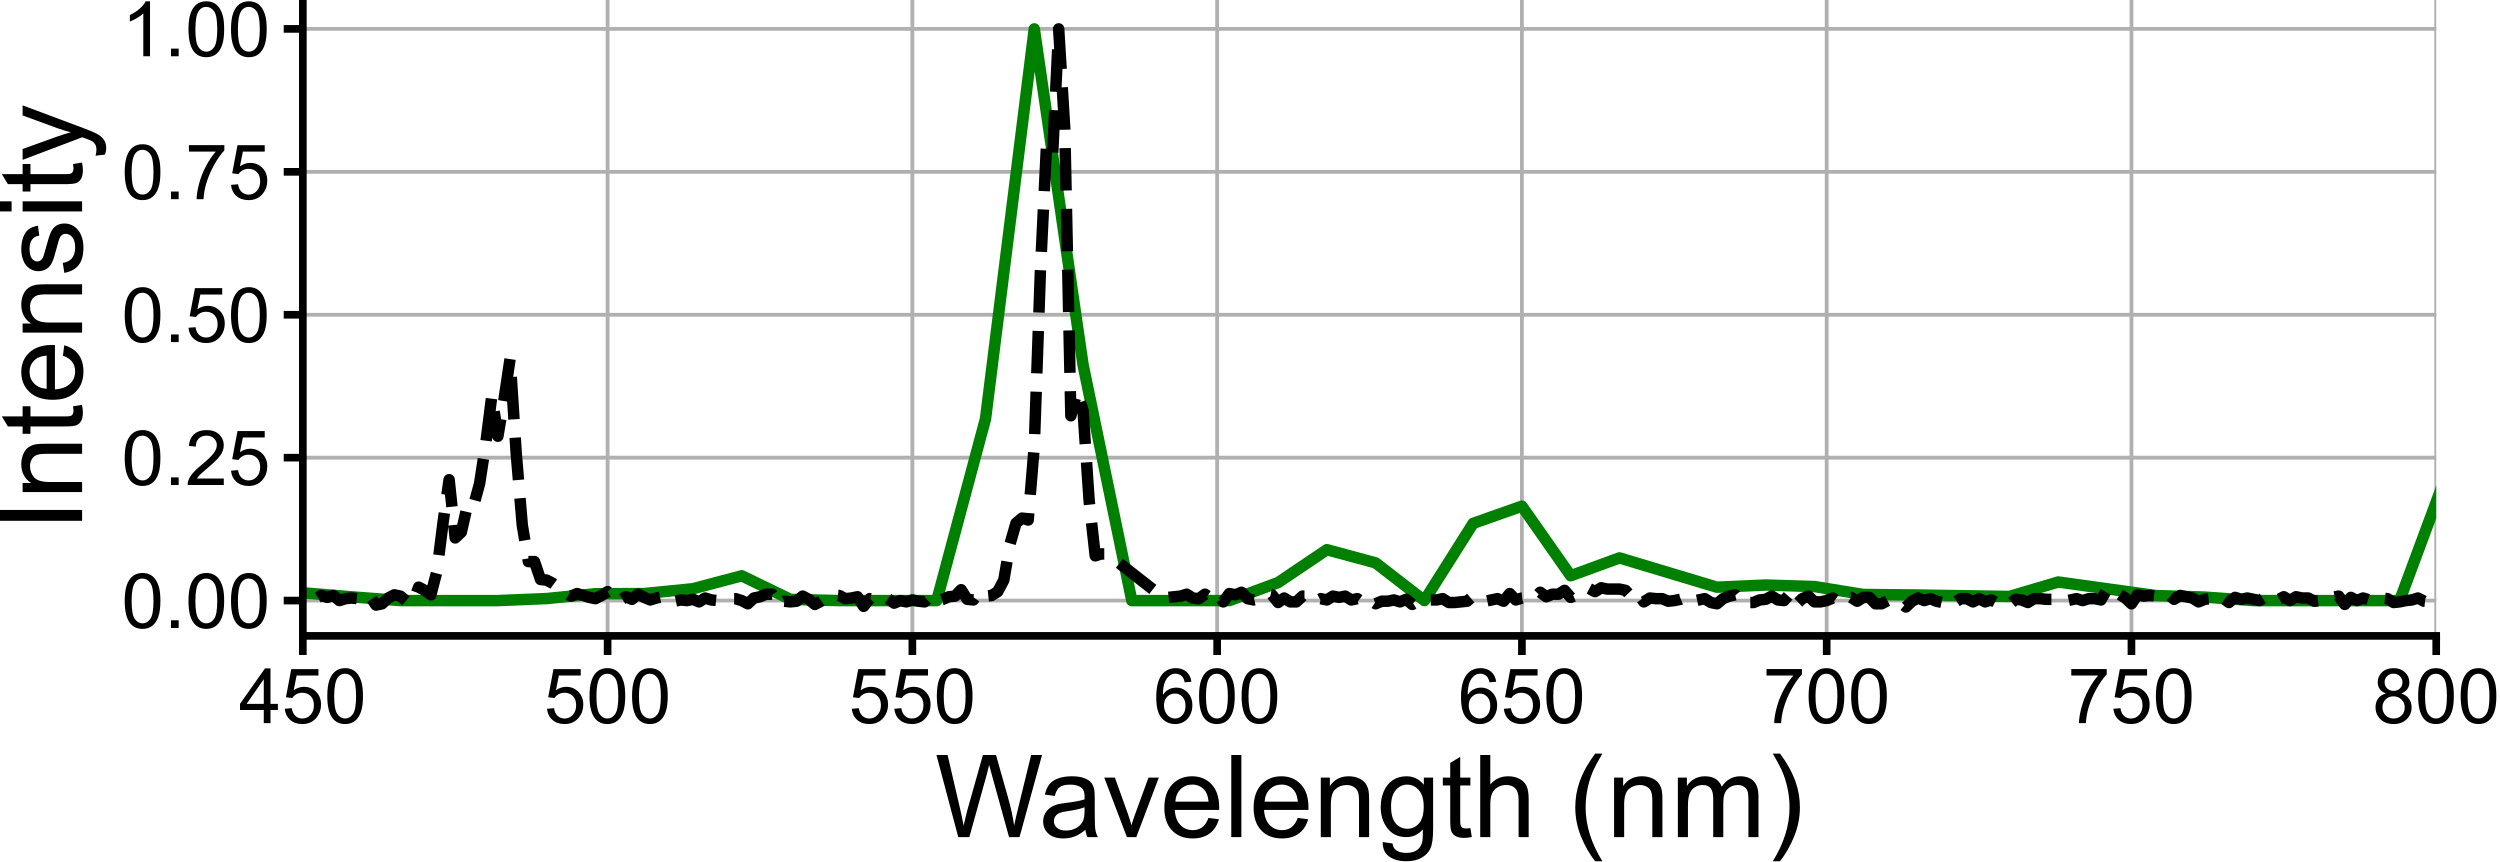
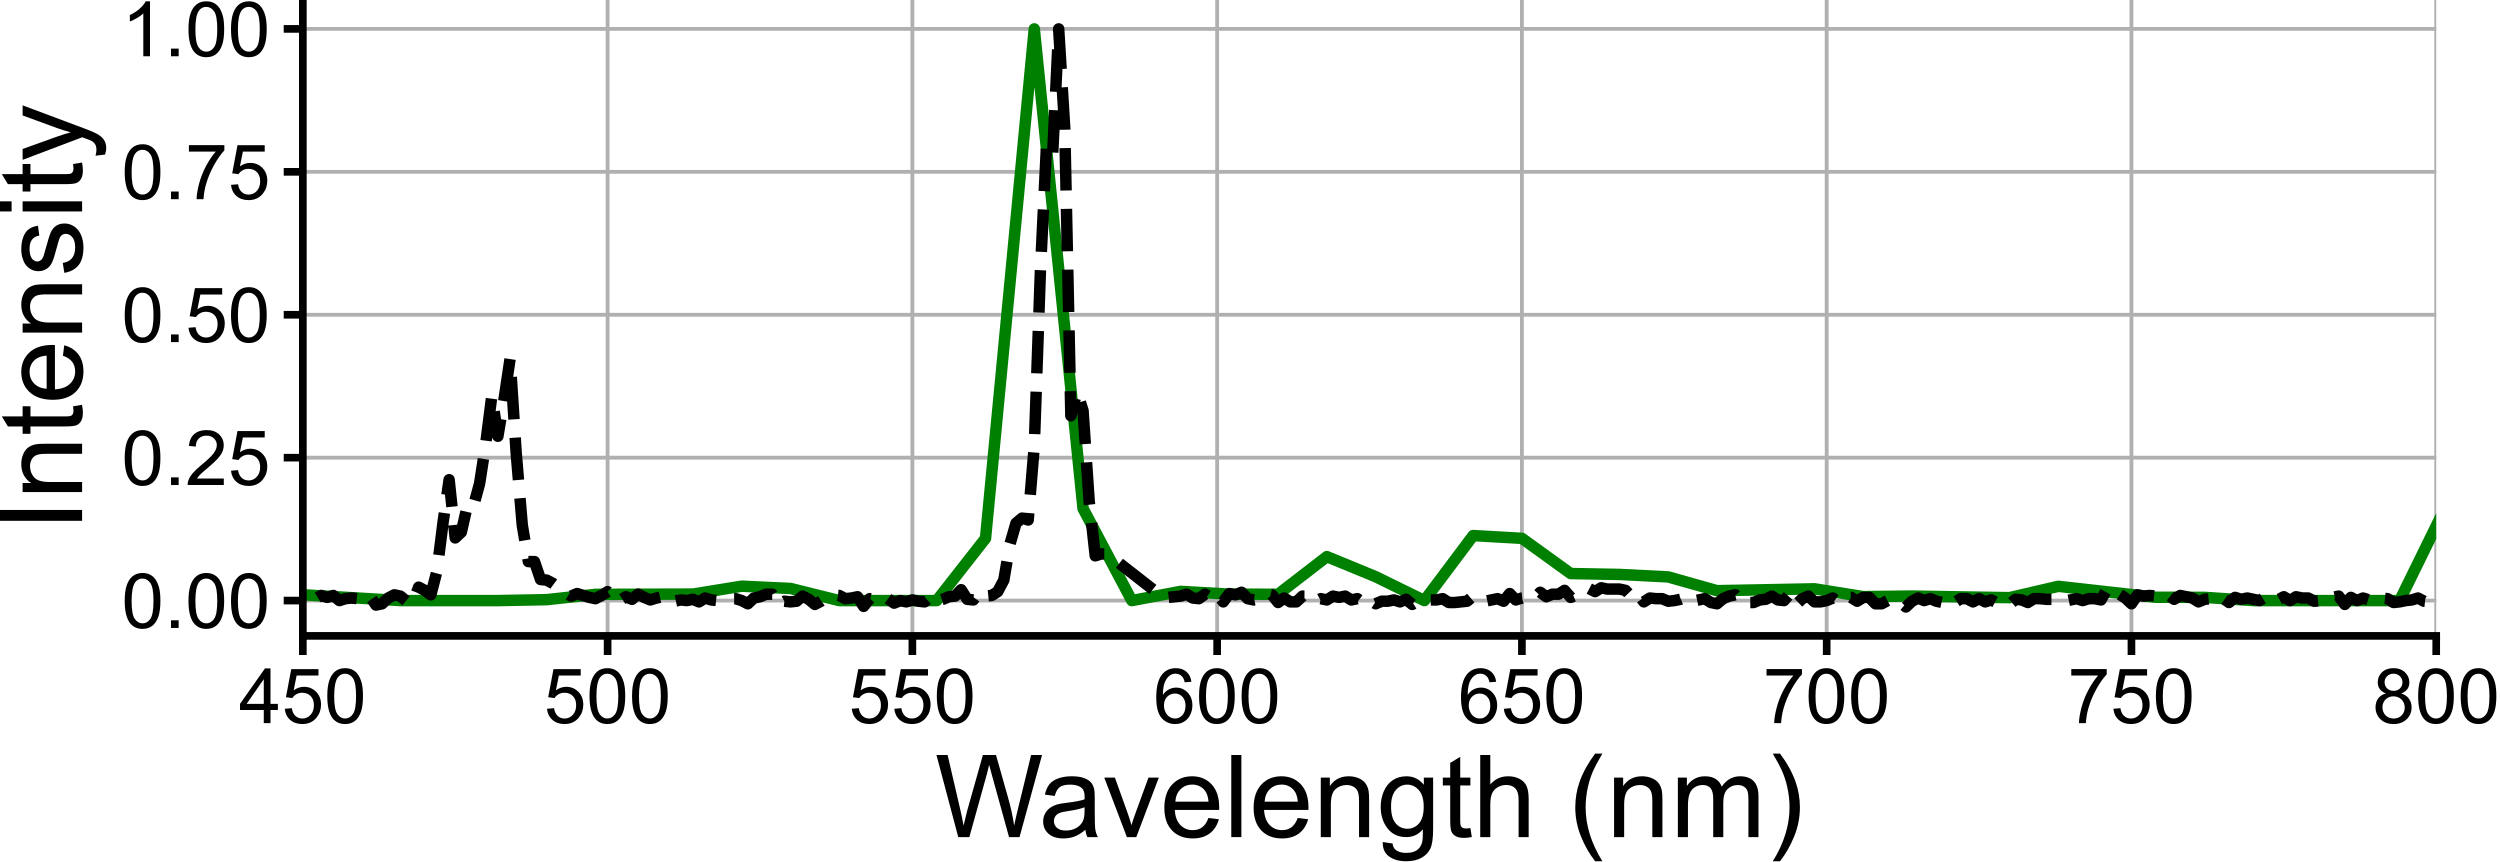
<svg xmlns="http://www.w3.org/2000/svg" xmlns:xlink="http://www.w3.org/1999/xlink" width="653.892pt" height="225.264pt" viewBox="0 0 653.892 225.264" version="1.1">
  <defs>
    <style type="text/css">*{stroke-linejoin: round; stroke-linecap: butt}</style>
  </defs>
  <g id="figure_1">
    <g id="patch_1">
      <path d="M 0 225.264  L 653.892 225.264  L 653.892 0  L 0 0  L 0 225.264  z " style="fill: none" />
    </g>
    <g id="axes_1">
      <g id="patch_2">
        <path d="M 79.209 166.32  L 637.209 166.32  L 637.209 0  L 79.209 0  L 79.209 166.32  z " style="fill: none" />
      </g>
      <g id="matplotlib.axis_1">
        <g id="xtick_1">
          <g id="line2d_1">
-             <path d="M 79.209 166.32  L 79.209 0  " clip-path="url(#p8b89461efc)" style="fill: none; stroke: #b0b0b0; stroke-linecap: square" />
+             <path d="M 79.209 166.32  L 79.209 0  " clip-path="url(#pfbcab43ada)" style="fill: none; stroke: #b0b0b0; stroke-linecap: square" />
          </g>
          <g id="line2d_2">
            <defs>
-               <path id="m5533d60e80" d="M 0 0  L 0 5  " style="stroke: #000000; stroke-width: 2" />
+               <path id="m1e049ac3b1" d="M 0 0  L 0 5  " style="stroke: #000000; stroke-width: 2" />
            </defs>
            <g>
-               <use xlink:href="#m5533d60e80" x="79.209" y="166.32" style="stroke: #000000; stroke-width: 2" />
+               <use xlink:href="#m1e049ac3b1" x="79.209" y="166.32" style="stroke: #000000; stroke-width: 2" />
            </g>
          </g>
          <g id="text_1">
            <g transform="translate(62.52656 189.1356) scale(0.2 -0.2)">
              <defs>
                <path id="ArialMT-34" d="M 2069 0  L 2069 1097  L 81 1097  L 81 1613  L 2172 4581  L 2631 4581  L 2631 1613  L 3250 1613  L 3250 1097  L 2631 1097  L 2631 0  L 2069 0  z M 2069 1613  L 2069 3678  L 634 1613  L 2069 1613  z " transform="scale(0.015625)" />
                <path id="ArialMT-35" d="M 266 1200  L 856 1250  Q 922 819 1161 601  Q 1400 384 1738 384  Q 2144 384 2425 690  Q 2706 997 2706 1503  Q 2706 1984 2436 2262  Q 2166 2541 1728 2541  Q 1456 2541 1237 2417  Q 1019 2294 894 2097  L 366 2166  L 809 4519  L 3088 4519  L 3088 3981  L 1259 3981  L 1013 2750  Q 1425 3038 1878 3038  Q 2478 3038 2890 2622  Q 3303 2206 3303 1553  Q 3303 931 2941 478  Q 2500 -78 1738 -78  Q 1113 -78 717 272  Q 322 622 266 1200  z " transform="scale(0.015625)" />
                <path id="ArialMT-30" d="M 266 2259  Q 266 3072 433 3567  Q 600 4063 929 4331  Q 1259 4600 1759 4600  Q 2128 4600 2406 4451  Q 2684 4303 2865 4023  Q 3047 3744 3150 3342  Q 3253 2941 3253 2259  Q 3253 1453 3087 958  Q 2922 463 2592 192  Q 2263 -78 1759 -78  Q 1097 -78 719 397  Q 266 969 266 2259  z M 844 2259  Q 844 1131 1108 757  Q 1372 384 1759 384  Q 2147 384 2411 759  Q 2675 1134 2675 2259  Q 2675 3391 2411 3762  Q 2147 4134 1753 4134  Q 1366 4134 1134 3806  Q 844 3388 844 2259  z " transform="scale(0.015625)" />
              </defs>
              <use xlink:href="#ArialMT-34" />
              <use xlink:href="#ArialMT-35" x="55.615" />
              <use xlink:href="#ArialMT-30" x="111.23" />
            </g>
          </g>
        </g>
        <g id="xtick_2">
          <g id="line2d_3">
-             <path d="M 158.924 166.32  L 158.924 0  " clip-path="url(#p8b89461efc)" style="fill: none; stroke: #b0b0b0; stroke-linecap: square" />
+             <path d="M 158.924 166.32  L 158.924 0  " clip-path="url(#pfbcab43ada)" style="fill: none; stroke: #b0b0b0; stroke-linecap: square" />
          </g>
          <g id="line2d_4">
            <g>
-               <use xlink:href="#m5533d60e80" x="158.924" y="166.32" style="stroke: #000000; stroke-width: 2" />
+               <use xlink:href="#m1e049ac3b1" x="158.924" y="166.32" style="stroke: #000000; stroke-width: 2" />
            </g>
          </g>
          <g id="text_2">
            <g transform="translate(142.2408 189.1356) scale(0.2 -0.2)">
              <use xlink:href="#ArialMT-35" />
              <use xlink:href="#ArialMT-30" x="55.615" />
              <use xlink:href="#ArialMT-30" x="111.23" />
            </g>
          </g>
        </g>
        <g id="xtick_3">
          <g id="line2d_5">
-             <path d="M 238.638 166.32  L 238.638 0  " clip-path="url(#p8b89461efc)" style="fill: none; stroke: #b0b0b0; stroke-linecap: square" />
+             <path d="M 238.638 166.32  L 238.638 0  " clip-path="url(#pfbcab43ada)" style="fill: none; stroke: #b0b0b0; stroke-linecap: square" />
          </g>
          <g id="line2d_6">
            <g>
-               <use xlink:href="#m5533d60e80" x="238.638" y="166.32" style="stroke: #000000; stroke-width: 2" />
+               <use xlink:href="#m1e049ac3b1" x="238.638" y="166.32" style="stroke: #000000; stroke-width: 2" />
            </g>
          </g>
          <g id="text_3">
            <g transform="translate(221.9551 189.1356) scale(0.2 -0.2)">
              <use xlink:href="#ArialMT-35" />
              <use xlink:href="#ArialMT-35" x="55.615" />
              <use xlink:href="#ArialMT-30" x="111.23" />
            </g>
          </g>
        </g>
        <g id="xtick_4">
          <g id="line2d_7">
-             <path d="M 318.352 166.32  L 318.352 0  " clip-path="url(#p8b89461efc)" style="fill: none; stroke: #b0b0b0; stroke-linecap: square" />
+             <path d="M 318.352 166.32  L 318.352 0  " clip-path="url(#pfbcab43ada)" style="fill: none; stroke: #b0b0b0; stroke-linecap: square" />
          </g>
          <g id="line2d_8">
            <g>
-               <use xlink:href="#m5533d60e80" x="318.352" y="166.32" style="stroke: #000000; stroke-width: 2" />
+               <use xlink:href="#m1e049ac3b1" x="318.352" y="166.32" style="stroke: #000000; stroke-width: 2" />
            </g>
          </g>
          <g id="text_4">
            <g transform="translate(301.6694 189.1356) scale(0.2 -0.2)">
              <defs>
                <path id="ArialMT-36" d="M 3184 3459  L 2625 3416  Q 2550 3747 2413 3897  Q 2184 4138 1850 4138  Q 1581 4138 1378 3988  Q 1113 3794 959 3422  Q 806 3050 800 2363  Q 1003 2672 1297 2822  Q 1591 2972 1913 2972  Q 2475 2972 2870 2558  Q 3266 2144 3266 1488  Q 3266 1056 3080 686  Q 2894 316 2569 119  Q 2244 -78 1831 -78  Q 1128 -78 684 439  Q 241 956 241 2144  Q 241 3472 731 4075  Q 1159 4600 1884 4600  Q 2425 4600 2770 4297  Q 3116 3994 3184 3459  z M 888 1484  Q 888 1194 1011 928  Q 1134 663 1356 523  Q 1578 384 1822 384  Q 2178 384 2434 671  Q 2691 959 2691 1453  Q 2691 1928 2437 2201  Q 2184 2475 1800 2475  Q 1419 2475 1153 2201  Q 888 1928 888 1484  z " transform="scale(0.015625)" />
              </defs>
              <use xlink:href="#ArialMT-36" />
              <use xlink:href="#ArialMT-30" x="55.615" />
              <use xlink:href="#ArialMT-30" x="111.23" />
            </g>
          </g>
        </g>
        <g id="xtick_5">
          <g id="line2d_9">
-             <path d="M 398.067 166.32  L 398.067 0  " clip-path="url(#p8b89461efc)" style="fill: none; stroke: #b0b0b0; stroke-linecap: square" />
+             <path d="M 398.067 166.32  L 398.067 0  " clip-path="url(#pfbcab43ada)" style="fill: none; stroke: #b0b0b0; stroke-linecap: square" />
          </g>
          <g id="line2d_10">
            <g>
-               <use xlink:href="#m5533d60e80" x="398.067" y="166.32" style="stroke: #000000; stroke-width: 2" />
+               <use xlink:href="#m1e049ac3b1" x="398.067" y="166.32" style="stroke: #000000; stroke-width: 2" />
            </g>
          </g>
          <g id="text_5">
            <g transform="translate(381.3837 189.1356) scale(0.2 -0.2)">
              <use xlink:href="#ArialMT-36" />
              <use xlink:href="#ArialMT-35" x="55.615" />
              <use xlink:href="#ArialMT-30" x="111.23" />
            </g>
          </g>
        </g>
        <g id="xtick_6">
          <g id="line2d_11">
-             <path d="M 477.781 166.32  L 477.781 0  " clip-path="url(#p8b89461efc)" style="fill: none; stroke: #b0b0b0; stroke-linecap: square" />
+             <path d="M 477.781 166.32  L 477.781 0  " clip-path="url(#pfbcab43ada)" style="fill: none; stroke: #b0b0b0; stroke-linecap: square" />
          </g>
          <g id="line2d_12">
            <g>
-               <use xlink:href="#m5533d60e80" x="477.781" y="166.32" style="stroke: #000000; stroke-width: 2" />
+               <use xlink:href="#m1e049ac3b1" x="477.781" y="166.32" style="stroke: #000000; stroke-width: 2" />
            </g>
          </g>
          <g id="text_6">
            <g transform="translate(461.098 189.1356) scale(0.2 -0.2)">
              <defs>
                <path id="ArialMT-37" d="M 303 3981  L 303 4522  L 3269 4522  L 3269 4084  Q 2831 3619 2401 2847  Q 1972 2075 1738 1259  Q 1569 684 1522 0  L 944 0  Q 953 541 1156 1306  Q 1359 2072 1739 2783  Q 2119 3494 2547 3981  L 303 3981  z " transform="scale(0.015625)" />
              </defs>
              <use xlink:href="#ArialMT-37" />
              <use xlink:href="#ArialMT-30" x="55.615" />
              <use xlink:href="#ArialMT-30" x="111.23" />
            </g>
          </g>
        </g>
        <g id="xtick_7">
          <g id="line2d_13">
-             <path d="M 557.495 166.32  L 557.495 0  " clip-path="url(#p8b89461efc)" style="fill: none; stroke: #b0b0b0; stroke-linecap: square" />
+             <path d="M 557.495 166.32  L 557.495 0  " clip-path="url(#pfbcab43ada)" style="fill: none; stroke: #b0b0b0; stroke-linecap: square" />
          </g>
          <g id="line2d_14">
            <g>
-               <use xlink:href="#m5533d60e80" x="557.495" y="166.32" style="stroke: #000000; stroke-width: 2" />
+               <use xlink:href="#m1e049ac3b1" x="557.495" y="166.32" style="stroke: #000000; stroke-width: 2" />
            </g>
          </g>
          <g id="text_7">
            <g transform="translate(540.8123 189.1356) scale(0.2 -0.2)">
              <use xlink:href="#ArialMT-37" />
              <use xlink:href="#ArialMT-35" x="55.615" />
              <use xlink:href="#ArialMT-30" x="111.23" />
            </g>
          </g>
        </g>
        <g id="xtick_8">
          <g id="line2d_15">
-             <path d="M 637.209 166.32  L 637.209 0  " clip-path="url(#p8b89461efc)" style="fill: none; stroke: #b0b0b0; stroke-linecap: square" />
+             <path d="M 637.209 166.32  L 637.209 0  " clip-path="url(#pfbcab43ada)" style="fill: none; stroke: #b0b0b0; stroke-linecap: square" />
          </g>
          <g id="line2d_16">
            <g>
-               <use xlink:href="#m5533d60e80" x="637.209" y="166.32" style="stroke: #000000; stroke-width: 2" />
+               <use xlink:href="#m1e049ac3b1" x="637.209" y="166.32" style="stroke: #000000; stroke-width: 2" />
            </g>
          </g>
          <g id="text_8">
            <g transform="translate(620.5266 189.1356) scale(0.2 -0.2)">
              <defs>
                <path id="ArialMT-38" d="M 1131 2484  Q 781 2613 612 2850  Q 444 3088 444 3419  Q 444 3919 803 4259  Q 1163 4600 1759 4600  Q 2359 4600 2725 4251  Q 3091 3903 3091 3403  Q 3091 3084 2923 2848  Q 2756 2613 2416 2484  Q 2838 2347 3058 2040  Q 3278 1734 3278 1309  Q 3278 722 2862 322  Q 2447 -78 1769 -78  Q 1091 -78 675 323  Q 259 725 259 1325  Q 259 1772 486 2073  Q 713 2375 1131 2484  z M 1019 3438  Q 1019 3113 1228 2906  Q 1438 2700 1772 2700  Q 2097 2700 2305 2904  Q 2513 3109 2513 3406  Q 2513 3716 2298 3927  Q 2084 4138 1766 4138  Q 1444 4138 1231 3931  Q 1019 3725 1019 3438  z M 838 1322  Q 838 1081 952 856  Q 1066 631 1291 507  Q 1516 384 1775 384  Q 2178 384 2440 643  Q 2703 903 2703 1303  Q 2703 1709 2433 1975  Q 2163 2241 1756 2241  Q 1359 2241 1098 1978  Q 838 1716 838 1322  z " transform="scale(0.015625)" />
              </defs>
              <use xlink:href="#ArialMT-38" />
              <use xlink:href="#ArialMT-30" x="55.615" />
              <use xlink:href="#ArialMT-30" x="111.23" />
            </g>
          </g>
        </g>
        <g id="text_9">
          <g transform="translate(244.5727 218.9497) scale(0.3 -0.3)">
            <defs>
              <path id="ArialMT-57" d="M 1294 0  L 78 4581  L 700 4581  L 1397 1578  Q 1509 1106 1591 641  Q 1766 1375 1797 1488  L 2669 4581  L 3400 4581  L 4056 2263  Q 4303 1400 4413 641  Q 4500 1075 4641 1638  L 5359 4581  L 5969 4581  L 4713 0  L 4128 0  L 3163 3491  Q 3041 3928 3019 4028  Q 2947 3713 2884 3491  L 1913 0  L 1294 0  z " transform="scale(0.015625)" />
              <path id="ArialMT-61" d="M 2588 409  Q 2275 144 1986 34  Q 1697 -75 1366 -75  Q 819 -75 525 192  Q 231 459 231 875  Q 231 1119 342 1320  Q 453 1522 633 1644  Q 813 1766 1038 1828  Q 1203 1872 1538 1913  Q 2219 1994 2541 2106  Q 2544 2222 2544 2253  Q 2544 2597 2384 2738  Q 2169 2928 1744 2928  Q 1347 2928 1158 2789  Q 969 2650 878 2297  L 328 2372  Q 403 2725 575 2942  Q 747 3159 1072 3276  Q 1397 3394 1825 3394  Q 2250 3394 2515 3294  Q 2781 3194 2906 3042  Q 3031 2891 3081 2659  Q 3109 2516 3109 2141  L 3109 1391  Q 3109 606 3145 398  Q 3181 191 3288 0  L 2700 0  Q 2613 175 2588 409  z M 2541 1666  Q 2234 1541 1622 1453  Q 1275 1403 1131 1340  Q 988 1278 909 1158  Q 831 1038 831 891  Q 831 666 1001 516  Q 1172 366 1500 366  Q 1825 366 2078 508  Q 2331 650 2450 897  Q 2541 1088 2541 1459  L 2541 1666  z " transform="scale(0.015625)" />
              <path id="ArialMT-76" d="M 1344 0  L 81 3319  L 675 3319  L 1388 1331  Q 1503 1009 1600 663  Q 1675 925 1809 1294  L 2547 3319  L 3125 3319  L 1869 0  L 1344 0  z " transform="scale(0.015625)" />
              <path id="ArialMT-65" d="M 2694 1069  L 3275 997  Q 3138 488 2766 206  Q 2394 -75 1816 -75  Q 1088 -75 661 373  Q 234 822 234 1631  Q 234 2469 665 2931  Q 1097 3394 1784 3394  Q 2450 3394 2872 2941  Q 3294 2488 3294 1666  Q 3294 1616 3291 1516  L 816 1516  Q 847 969 1125 678  Q 1403 388 1819 388  Q 2128 388 2347 550  Q 2566 713 2694 1069  z M 847 1978  L 2700 1978  Q 2663 2397 2488 2606  Q 2219 2931 1791 2931  Q 1403 2931 1139 2672  Q 875 2413 847 1978  z " transform="scale(0.015625)" />
              <path id="ArialMT-6c" d="M 409 0  L 409 4581  L 972 4581  L 972 0  L 409 0  z " transform="scale(0.015625)" />
              <path id="ArialMT-6e" d="M 422 0  L 422 3319  L 928 3319  L 928 2847  Q 1294 3394 1984 3394  Q 2284 3394 2536 3286  Q 2788 3178 2913 3003  Q 3038 2828 3088 2588  Q 3119 2431 3119 2041  L 3119 0  L 2556 0  L 2556 2019  Q 2556 2363 2490 2533  Q 2425 2703 2258 2804  Q 2091 2906 1866 2906  Q 1506 2906 1245 2678  Q 984 2450 984 1813  L 984 0  L 422 0  z " transform="scale(0.015625)" />
              <path id="ArialMT-67" d="M 319 -275  L 866 -356  Q 900 -609 1056 -725  Q 1266 -881 1628 -881  Q 2019 -881 2231 -725  Q 2444 -569 2519 -288  Q 2563 -116 2559 434  Q 2191 0 1641 0  Q 956 0 581 494  Q 206 988 206 1678  Q 206 2153 378 2554  Q 550 2956 876 3175  Q 1203 3394 1644 3394  Q 2231 3394 2613 2919  L 2613 3319  L 3131 3319  L 3131 450  Q 3131 -325 2973 -648  Q 2816 -972 2473 -1159  Q 2131 -1347 1631 -1347  Q 1038 -1347 672 -1080  Q 306 -813 319 -275  z M 784 1719  Q 784 1066 1043 766  Q 1303 466 1694 466  Q 2081 466 2343 764  Q 2606 1063 2606 1700  Q 2606 2309 2336 2618  Q 2066 2928 1684 2928  Q 1309 2928 1046 2623  Q 784 2319 784 1719  z " transform="scale(0.015625)" />
              <path id="ArialMT-74" d="M 1650 503  L 1731 6  Q 1494 -44 1306 -44  Q 1000 -44 831 53  Q 663 150 594 308  Q 525 466 525 972  L 525 2881  L 113 2881  L 113 3319  L 525 3319  L 525 4141  L 1084 4478  L 1084 3319  L 1650 3319  L 1650 2881  L 1084 2881  L 1084 941  Q 1084 700 1114 631  Q 1144 563 1211 522  Q 1278 481 1403 481  Q 1497 481 1650 503  z " transform="scale(0.015625)" />
              <path id="ArialMT-68" d="M 422 0  L 422 4581  L 984 4581  L 984 2938  Q 1378 3394 1978 3394  Q 2347 3394 2619 3248  Q 2891 3103 3008 2847  Q 3125 2591 3125 2103  L 3125 0  L 2563 0  L 2563 2103  Q 2563 2525 2380 2717  Q 2197 2909 1863 2909  Q 1613 2909 1392 2779  Q 1172 2650 1078 2428  Q 984 2206 984 1816  L 984 0  L 422 0  z " transform="scale(0.015625)" />
              <path id="ArialMT-20" transform="scale(0.015625)" />
              <path id="ArialMT-28" d="M 1497 -1347  Q 1031 -759 709 28  Q 388 816 388 1659  Q 388 2403 628 3084  Q 909 3875 1497 4659  L 1900 4659  Q 1522 4009 1400 3731  Q 1209 3300 1100 2831  Q 966 2247 966 1656  Q 966 153 1900 -1347  L 1497 -1347  z " transform="scale(0.015625)" />
              <path id="ArialMT-6d" d="M 422 0  L 422 3319  L 925 3319  L 925 2853  Q 1081 3097 1340 3245  Q 1600 3394 1931 3394  Q 2300 3394 2536 3241  Q 2772 3088 2869 2813  Q 3263 3394 3894 3394  Q 4388 3394 4653 3120  Q 4919 2847 4919 2278  L 4919 0  L 4359 0  L 4359 2091  Q 4359 2428 4304 2576  Q 4250 2725 4106 2815  Q 3963 2906 3769 2906  Q 3419 2906 3187 2673  Q 2956 2441 2956 1928  L 2956 0  L 2394 0  L 2394 2156  Q 2394 2531 2256 2718  Q 2119 2906 1806 2906  Q 1569 2906 1367 2781  Q 1166 2656 1075 2415  Q 984 2175 984 1722  L 984 0  L 422 0  z " transform="scale(0.015625)" />
              <path id="ArialMT-29" d="M 791 -1347  L 388 -1347  Q 1322 153 1322 1656  Q 1322 2244 1188 2822  Q 1081 3291 891 3722  Q 769 4003 388 4659  L 791 4659  Q 1378 3875 1659 3084  Q 1900 2403 1900 1659  Q 1900 816 1576 28  Q 1253 -759 791 -1347  z " transform="scale(0.015625)" />
            </defs>
            <use xlink:href="#ArialMT-57" />
            <use xlink:href="#ArialMT-61" x="90.635" />
            <use xlink:href="#ArialMT-76" x="146.25" />
            <use xlink:href="#ArialMT-65" x="196.25" />
            <use xlink:href="#ArialMT-6c" x="251.865" />
            <use xlink:href="#ArialMT-65" x="274.082" />
            <use xlink:href="#ArialMT-6e" x="329.697" />
            <use xlink:href="#ArialMT-67" x="385.312" />
            <use xlink:href="#ArialMT-74" x="440.928" />
            <use xlink:href="#ArialMT-68" x="468.711" />
            <use xlink:href="#ArialMT-20" x="524.326" />
            <use xlink:href="#ArialMT-28" x="552.109" />
            <use xlink:href="#ArialMT-6e" x="585.41" />
            <use xlink:href="#ArialMT-6d" x="641.025" />
            <use xlink:href="#ArialMT-29" x="724.326" />
          </g>
        </g>
      </g>
      <g id="matplotlib.axis_2">
        <g id="ytick_1">
          <g id="line2d_17">
-             <path d="M 79.209 157.087  L 637.209 157.087  " clip-path="url(#p8b89461efc)" style="fill: none; stroke: #b0b0b0; stroke-linecap: square" />
+             <path d="M 79.209 157.087  L 637.209 157.087  " clip-path="url(#pfbcab43ada)" style="fill: none; stroke: #b0b0b0; stroke-linecap: square" />
          </g>
          <g id="line2d_18">
            <defs>
-               <path id="me14167a5a3" d="M 0 0  L -5 0  " style="stroke: #000000; stroke-width: 2" />
+               <path id="mc71eabafed" d="M 0 0  L -5 0  " style="stroke: #000000; stroke-width: 2" />
            </defs>
            <g>
-               <use xlink:href="#me14167a5a3" x="79.209" y="157.087" style="stroke: #000000; stroke-width: 2" />
+               <use xlink:href="#mc71eabafed" x="79.209" y="157.087" style="stroke: #000000; stroke-width: 2" />
            </g>
          </g>
          <g id="text_10">
            <g transform="translate(31.7875 164.2452) scale(0.2 -0.2)">
              <defs>
                <path id="ArialMT-2e" d="M 581 0  L 581 641  L 1222 641  L 1222 0  L 581 0  z " transform="scale(0.015625)" />
              </defs>
              <use xlink:href="#ArialMT-30" />
              <use xlink:href="#ArialMT-2e" x="55.615" />
              <use xlink:href="#ArialMT-30" x="83.398" />
              <use xlink:href="#ArialMT-30" x="139.014" />
            </g>
          </g>
        </g>
        <g id="ytick_2">
          <g id="line2d_19">
-             <path d="M 79.209 119.706  L 637.209 119.706  " clip-path="url(#p8b89461efc)" style="fill: none; stroke: #b0b0b0; stroke-linecap: square" />
+             <path d="M 79.209 119.706  L 637.209 119.706  " clip-path="url(#pfbcab43ada)" style="fill: none; stroke: #b0b0b0; stroke-linecap: square" />
          </g>
          <g id="line2d_20">
            <g>
-               <use xlink:href="#me14167a5a3" x="79.209" y="119.706" style="stroke: #000000; stroke-width: 2" />
+               <use xlink:href="#mc71eabafed" x="79.209" y="119.706" style="stroke: #000000; stroke-width: 2" />
            </g>
          </g>
          <g id="text_11">
            <g transform="translate(31.7875 126.8634) scale(0.2 -0.2)">
              <defs>
                <path id="ArialMT-32" d="M 3222 541  L 3222 0  L 194 0  Q 188 203 259 391  Q 375 700 629 1000  Q 884 1300 1366 1694  Q 2113 2306 2375 2664  Q 2638 3022 2638 3341  Q 2638 3675 2398 3904  Q 2159 4134 1775 4134  Q 1369 4134 1125 3890  Q 881 3647 878 3216  L 300 3275  Q 359 3922 746 4261  Q 1134 4600 1788 4600  Q 2447 4600 2831 4234  Q 3216 3869 3216 3328  Q 3216 3053 3103 2787  Q 2991 2522 2730 2228  Q 2469 1934 1863 1422  Q 1356 997 1212 845  Q 1069 694 975 541  L 3222 541  z " transform="scale(0.015625)" />
              </defs>
              <use xlink:href="#ArialMT-30" />
              <use xlink:href="#ArialMT-2e" x="55.615" />
              <use xlink:href="#ArialMT-32" x="83.398" />
              <use xlink:href="#ArialMT-35" x="139.014" />
            </g>
          </g>
        </g>
        <g id="ytick_3">
          <g id="line2d_21">
-             <path d="M 79.209 82.324  L 637.209 82.324  " clip-path="url(#p8b89461efc)" style="fill: none; stroke: #b0b0b0; stroke-linecap: square" />
+             <path d="M 79.209 82.324  L 637.209 82.324  " clip-path="url(#pfbcab43ada)" style="fill: none; stroke: #b0b0b0; stroke-linecap: square" />
          </g>
          <g id="line2d_22">
            <g>
-               <use xlink:href="#me14167a5a3" x="79.209" y="82.324" style="stroke: #000000; stroke-width: 2" />
+               <use xlink:href="#mc71eabafed" x="79.209" y="82.324" style="stroke: #000000; stroke-width: 2" />
            </g>
          </g>
          <g id="text_12">
            <g transform="translate(31.7875 89.48153) scale(0.2 -0.2)">
              <use xlink:href="#ArialMT-30" />
              <use xlink:href="#ArialMT-2e" x="55.615" />
              <use xlink:href="#ArialMT-35" x="83.398" />
              <use xlink:href="#ArialMT-30" x="139.014" />
            </g>
          </g>
        </g>
        <g id="ytick_4">
          <g id="line2d_23">
-             <path d="M 79.209 44.942  L 637.209 44.942  " clip-path="url(#p8b89461efc)" style="fill: none; stroke: #b0b0b0; stroke-linecap: square" />
+             <path d="M 79.209 44.942  L 637.209 44.942  " clip-path="url(#pfbcab43ada)" style="fill: none; stroke: #b0b0b0; stroke-linecap: square" />
          </g>
          <g id="line2d_24">
            <g>
-               <use xlink:href="#me14167a5a3" x="79.209" y="44.942" style="stroke: #000000; stroke-width: 2" />
+               <use xlink:href="#mc71eabafed" x="79.209" y="44.942" style="stroke: #000000; stroke-width: 2" />
            </g>
          </g>
          <g id="text_13">
            <g transform="translate(31.7875 52.09967) scale(0.2 -0.2)">
              <use xlink:href="#ArialMT-30" />
              <use xlink:href="#ArialMT-2e" x="55.615" />
              <use xlink:href="#ArialMT-37" x="83.398" />
              <use xlink:href="#ArialMT-35" x="139.014" />
            </g>
          </g>
        </g>
        <g id="ytick_5">
          <g id="line2d_25">
-             <path d="M 79.209 7.56  L 637.209 7.56  " clip-path="url(#p8b89461efc)" style="fill: none; stroke: #b0b0b0; stroke-linecap: square" />
+             <path d="M 79.209 7.56  L 637.209 7.56  " clip-path="url(#pfbcab43ada)" style="fill: none; stroke: #b0b0b0; stroke-linecap: square" />
          </g>
          <g id="line2d_26">
            <g>
-               <use xlink:href="#me14167a5a3" x="79.209" y="7.56" style="stroke: #000000; stroke-width: 2" />
+               <use xlink:href="#mc71eabafed" x="79.209" y="7.56" style="stroke: #000000; stroke-width: 2" />
            </g>
          </g>
          <g id="text_14">
            <g transform="translate(31.7875 14.71781) scale(0.2 -0.2)">
              <defs>
                <path id="ArialMT-31" d="M 2384 0  L 1822 0  L 1822 3584  Q 1619 3391 1289 3197  Q 959 3003 697 2906  L 697 3450  Q 1169 3672 1522 3987  Q 1875 4303 2022 4600  L 2384 4600  L 2384 0  z " transform="scale(0.015625)" />
              </defs>
              <use xlink:href="#ArialMT-31" />
              <use xlink:href="#ArialMT-2e" x="55.615" />
              <use xlink:href="#ArialMT-30" x="83.398" />
              <use xlink:href="#ArialMT-30" x="139.014" />
            </g>
          </g>
        </g>
        <g id="text_15">
          <g transform="translate(21.47344 139.0186) rotate(-90) scale(0.3 -0.3)">
            <defs>
              <path id="ArialMT-49" d="M 597 0  L 597 4581  L 1203 4581  L 1203 0  L 597 0  z " transform="scale(0.015625)" />
              <path id="ArialMT-73" d="M 197 991  L 753 1078  Q 800 744 1014 566  Q 1228 388 1613 388  Q 2000 388 2187 545  Q 2375 703 2375 916  Q 2375 1106 2209 1216  Q 2094 1291 1634 1406  Q 1016 1563 777 1677  Q 538 1791 414 1992  Q 291 2194 291 2438  Q 291 2659 392 2848  Q 494 3038 669 3163  Q 800 3259 1026 3326  Q 1253 3394 1513 3394  Q 1903 3394 2198 3281  Q 2494 3169 2634 2976  Q 2775 2784 2828 2463  L 2278 2388  Q 2241 2644 2061 2787  Q 1881 2931 1553 2931  Q 1166 2931 1000 2803  Q 834 2675 834 2503  Q 834 2394 903 2306  Q 972 2216 1119 2156  Q 1203 2125 1616 2013  Q 2213 1853 2448 1751  Q 2684 1650 2818 1456  Q 2953 1263 2953 975  Q 2953 694 2789 445  Q 2625 197 2315 61  Q 2006 -75 1616 -75  Q 969 -75 630 194  Q 291 463 197 991  z " transform="scale(0.015625)" />
              <path id="ArialMT-69" d="M 425 3934  L 425 4581  L 988 4581  L 988 3934  L 425 3934  z M 425 0  L 425 3319  L 988 3319  L 988 0  L 425 0  z " transform="scale(0.015625)" />
              <path id="ArialMT-79" d="M 397 -1278  L 334 -750  Q 519 -800 656 -800  Q 844 -800 956 -737  Q 1069 -675 1141 -563  Q 1194 -478 1313 -144  Q 1328 -97 1363 -6  L 103 3319  L 709 3319  L 1400 1397  Q 1534 1031 1641 628  Q 1738 1016 1872 1384  L 2581 3319  L 3144 3319  L 1881 -56  Q 1678 -603 1566 -809  Q 1416 -1088 1222 -1217  Q 1028 -1347 759 -1347  Q 597 -1347 397 -1278  z " transform="scale(0.015625)" />
            </defs>
            <use xlink:href="#ArialMT-49" />
            <use xlink:href="#ArialMT-6e" x="27.783" />
            <use xlink:href="#ArialMT-74" x="83.398" />
            <use xlink:href="#ArialMT-65" x="111.182" />
            <use xlink:href="#ArialMT-6e" x="166.797" />
            <use xlink:href="#ArialMT-73" x="222.412" />
            <use xlink:href="#ArialMT-69" x="272.412" />
            <use xlink:href="#ArialMT-74" x="294.629" />
            <use xlink:href="#ArialMT-79" x="322.412" />
          </g>
        </g>
      </g>
      <g id="line2d_27">
-         <path d="M 79.209 155.049  L 91.964 156.104  L 104.718 157.087  L 117.472 157.087  L 130.227 157.087  L 142.981 156.557  L 155.735 155.293  L 168.489 155.25  L 181.244 153.984  L 193.998 150.602  L 206.752 156.771  L 219.507 157.087  L 232.261 157.087  L 245.015 157.087  L 257.769 109.541  L 270.524 7.56  L 283.278 95.411  L 296.032 157.087  L 308.787 157.087  L 321.541 157.087  L 334.295 152.376  L 347.049 143.776  L 359.804 147.221  L 372.558 157.087  L 385.312 136.891  L 398.067 132.388  L 410.821 150.593  L 423.575 145.924  L 436.329 149.755  L 449.084 153.589  L 461.838 153.017  L 474.592 153.415  L 487.347 155.483  L 500.101 155.608  L 512.855 155.805  L 525.609 156.001  L 538.364 152.227  L 551.118 153.998  L 563.872 155.771  L 576.627 156.169  L 589.381 157.087  L 602.135 157.087  L 614.889 157.087  L 627.644 157.087  L 640.398 122.723  " clip-path="url(#p8b89461efc)" style="fill: none; stroke: #008000; stroke-width: 3; stroke-linecap: square" />
+         <path d="M 79.209 155.563  L 91.964 156.325  L 104.718 157.087  L 117.472 157.087  L 130.227 157.087  L 142.981 156.844  L 155.735 155.46  L 168.489 155.421  L 181.244 155.384  L 193.998 153.322  L 206.752 153.916  L 219.507 157.087  L 232.261 157.087  L 245.015 157.087  L 257.769 140.811  L 270.524 7.56  L 283.278 133.011  L 296.032 157.087  L 308.787 154.677  L 321.541 155.403  L 334.295 155.438  L 347.049 145.592  L 359.804 150.836  L 372.558 157.087  L 385.312 140.08  L 398.067 140.809  L 410.821 150.015  L 423.575 150.247  L 436.329 150.897  L 449.084 154.494  L 461.838 154.253  L 474.592 154.006  L 487.347 156.049  L 500.101 155.902  L 512.855 156.117  L 525.609 156.32  L 538.364 153.356  L 551.118 154.79  L 563.872 156.217  L 576.627 156.243  L 589.381 157.087  L 602.135 157.087  L 614.889 157.087  L 627.644 157.087  L 640.398 131.077  " clip-path="url(#pfbcab43ada)" style="fill: none; stroke: #008000; stroke-width: 3; stroke-linecap: square" />
      </g>
      <g id="line2d_28">
-         <path d="M -0.505 156.418  L 1.089 157.589  L 2.684 156.92  L 4.278 157.924  L 5.872 156.418  L 7.467 156.418  L 9.061 157.087  L 10.655 157.255  L 12.249 156.418  L 13.844 156.251  L 15.438 156.251  L 17.032 157.422  L 18.627 158.091  L 21.815 155.08  L 23.409 157.589  L 25.004 157.589  L 28.192 156.251  L 29.787 156.586  L 31.381 157.924  L 32.975 156.418  L 34.569 156.753  L 36.164 156.586  L 37.758 157.422  L 39.352 156.251  L 40.947 155.917  L 42.541 157.924  L 44.135 155.917  L 45.729 156.586  L 48.918 156.586  L 50.512 156.92  L 53.701 157.255  L 55.295 156.753  L 56.889 156.084  L 58.484 157.422  L 60.078 156.586  L 61.672 156.586  L 63.267 156.418  L 64.861 155.582  L 66.455 157.087  L 68.049 156.753  L 69.644 156.586  L 71.238 156.586  L 72.832 157.255  L 74.427 156.753  L 76.021 156.92  L 77.615 156.084  L 79.209 156.586  L 80.804 155.917  L 82.398 156.753  L 83.992 155.749  L 85.587 156.251  L 87.181 155.749  L 88.775 157.087  L 90.369 156.586  L 91.964 156.418  L 93.558 156.586  L 95.152 155.415  L 96.747 155.917  L 98.341 158.258  L 99.935 157.924  L 101.529 156.418  L 103.124 155.582  L 104.718 155.917  L 106.312 157.255  L 107.907 157.756  L 109.501 153.575  L 111.095 154.411  L 112.689 155.582  L 114.284 149.394  L 115.878 136.682  L 117.472 125.476  L 119.067 140.696  L 120.661 139.191  L 122.255 132.166  L 123.849 132.333  L 125.444 126.479  L 127.038 116.11  L 128.632 103.565  L 130.227 114.102  L 131.821 104.569  L 133.415 93.864  L 135.009 118.451  L 136.604 137.351  L 138.198 146.885  L 139.792 146.885  L 141.387 151.568  L 142.981 151.735  L 144.575 152.572  L 147.764 154.913  L 149.358 155.917  L 150.952 155.248  L 154.141 156.251  L 155.735 156.586  L 157.329 155.749  L 158.924 154.746  L 160.518 156.418  L 162.112 157.087  L 163.707 156.084  L 165.301 156.753  L 166.895 155.415  L 168.489 156.251  L 170.084 156.92  L 171.678 156.418  L 173.272 156.084  L 174.867 157.589  L 178.055 156.92  L 179.649 157.087  L 181.244 156.753  L 182.838 157.422  L 184.432 156.418  L 186.027 156.92  L 187.621 157.087  L 189.215 157.087  L 190.809 156.586  L 192.404 156.586  L 193.998 157.087  L 195.592 157.924  L 197.187 156.418  L 198.781 156.084  L 200.375 155.415  L 201.969 155.415  L 203.564 158.091  L 205.158 157.255  L 206.752 157.422  L 208.347 157.255  L 209.941 155.917  L 211.535 156.753  L 213.129 158.091  L 214.724 157.255  L 216.318 156.084  L 217.912 155.582  L 219.507 155.749  L 221.101 156.586  L 222.695 156.418  L 224.289 156.084  L 225.884 158.593  L 227.478 156.586  L 230.667 157.255  L 232.261 156.586  L 233.855 157.756  L 235.449 157.087  L 237.044 157.422  L 238.638 156.92  L 240.232 157.255  L 241.827 157.422  L 243.421 155.917  L 245.015 157.255  L 246.609 156.753  L 248.204 156.084  L 249.798 155.917  L 251.392 154.244  L 252.987 156.753  L 254.581 156.92  L 256.175 154.746  L 257.769 155.917  L 259.364 155.749  L 260.958 154.746  L 262.552 151.735  L 264.147 142.369  L 265.741 136.849  L 267.335 135.511  L 268.929 136.013  L 270.524 116.611  L 272.118 71.118  L 273.712 38.168  L 275.307 40.844  L 276.901 7.56  L 278.495 33.652  L 280.089 108.75  L 281.684 102.395  L 283.278 107.412  L 284.872 130.995  L 286.467 145.379  L 288.061 144.878  L 289.655 144.878  L 304.004 156.084  L 305.598 156.251  L 308.787 155.917  L 310.381 155.415  L 311.975 156.418  L 313.569 156.586  L 315.164 155.415  L 316.758 156.418  L 318.352 155.248  L 319.947 157.422  L 321.541 155.248  L 323.135 155.582  L 324.729 154.913  L 326.324 156.586  L 327.918 156.92  L 329.512 156.586  L 331.107 155.248  L 332.701 155.582  L 334.295 157.589  L 335.889 156.418  L 337.484 157.422  L 339.078 157.422  L 340.672 155.917  L 342.267 155.917  L 343.861 157.422  L 345.455 156.586  L 347.049 156.92  L 348.644 155.917  L 350.238 156.251  L 351.832 155.917  L 353.427 156.92  L 355.021 156.586  L 356.615 157.756  L 358.209 156.92  L 359.804 157.924  L 361.398 157.255  L 362.992 157.255  L 364.587 156.92  L 366.181 157.422  L 367.775 156.753  L 369.369 158.091  L 370.964 157.087  L 372.558 156.92  L 375.747 156.92  L 377.341 156.586  L 378.935 157.589  L 380.529 157.589  L 383.718 157.255  L 385.312 155.917  L 386.907 156.753  L 388.501 157.255  L 391.689 156.586  L 393.284 157.255  L 394.878 155.248  L 396.472 156.92  L 398.067 156.418  L 399.661 156.251  L 401.255 156.586  L 402.849 154.913  L 404.444 156.084  L 406.038 155.415  L 407.632 155.415  L 409.227 154.411  L 410.821 156.251  L 412.415 155.582  L 414.009 154.077  L 415.604 153.91  L 417.198 154.746  L 418.792 153.742  L 420.387 154.077  L 423.575 154.077  L 425.169 154.411  L 426.764 156.084  L 428.358 155.248  L 429.952 157.422  L 431.547 156.418  L 433.141 156.586  L 434.735 156.586  L 436.329 157.255  L 437.924 157.087  L 439.518 156.753  L 441.112 156.084  L 442.707 157.255  L 445.895 156.586  L 447.489 157.589  L 449.084 157.924  L 450.678 156.586  L 452.272 155.917  L 453.867 155.582  L 455.461 157.589  L 458.649 157.589  L 460.244 156.92  L 461.838 156.753  L 463.432 155.917  L 465.027 156.92  L 466.621 157.087  L 468.215 155.248  L 469.809 158.091  L 471.404 156.586  L 472.998 155.917  L 474.592 157.422  L 476.187 157.422  L 477.781 157.087  L 479.375 156.418  L 480.969 157.589  L 482.564 156.251  L 484.158 156.251  L 485.752 157.255  L 487.347 156.251  L 488.941 156.251  L 490.535 157.924  L 492.129 157.924  L 493.724 157.087  L 495.318 156.92  L 496.912 157.422  L 498.507 158.76  L 500.101 157.255  L 501.695 156.418  L 503.289 157.087  L 504.884 156.586  L 506.478 157.255  L 508.072 157.589  L 509.667 158.76  L 511.261 157.589  L 512.855 156.586  L 514.449 156.586  L 516.044 157.422  L 517.638 156.586  L 519.232 157.422  L 520.827 156.92  L 522.421 157.756  L 524.015 157.422  L 525.609 158.091  L 527.204 156.753  L 528.798 156.92  L 530.392 157.589  L 531.987 156.586  L 533.581 156.586  L 535.175 156.753  L 536.769 156.753  L 538.364 157.589  L 543.147 156.586  L 544.741 157.087  L 546.335 156.586  L 547.929 156.586  L 549.524 156.92  L 551.118 154.077  L 552.712 155.582  L 554.307 155.415  L 555.901 156.418  L 557.495 157.924  L 559.089 155.582  L 560.684 155.917  L 562.278 155.749  L 563.872 155.917  L 565.467 156.418  L 567.061 155.415  L 568.655 156.753  L 570.249 155.749  L 573.438 156.418  L 575.032 157.422  L 576.627 156.753  L 578.221 156.586  L 579.815 155.582  L 581.409 156.418  L 583.004 157.589  L 584.598 156.251  L 586.192 156.753  L 587.787 156.418  L 590.975 157.087  L 592.569 156.084  L 594.164 157.087  L 595.758 156.92  L 597.352 156.084  L 598.947 157.087  L 600.541 156.084  L 602.135 156.418  L 603.729 156.418  L 605.324 157.255  L 606.918 157.087  L 608.512 155.917  L 610.107 156.251  L 611.701 155.917  L 613.295 158.091  L 614.889 156.251  L 616.484 157.087  L 618.078 156.418  L 621.267 157.422  L 622.861 156.418  L 624.455 156.586  L 626.049 157.589  L 627.644 157.422  L 629.238 157.087  L 630.832 156.92  L 632.427 156.418  L 634.021 157.255  L 635.615 157.422  L 637.209 157.924  L 637.209 157.924  " clip-path="url(#p8b89461efc)" style="fill: none; stroke-dasharray: 11.1,4.8; stroke-dashoffset: 0; stroke: #000000; stroke-width: 3" />
+         <path d="M -0.505 156.418  L 1.089 157.589  L 2.684 156.92  L 4.278 157.924  L 5.872 156.418  L 7.467 156.418  L 9.061 157.087  L 10.655 157.255  L 12.249 156.418  L 13.844 156.251  L 15.438 156.251  L 17.032 157.422  L 18.627 158.091  L 21.815 155.08  L 23.409 157.589  L 25.004 157.589  L 28.192 156.251  L 29.787 156.586  L 31.381 157.924  L 32.975 156.418  L 34.569 156.753  L 36.164 156.586  L 37.758 157.422  L 39.352 156.251  L 40.947 155.917  L 42.541 157.924  L 44.135 155.917  L 45.729 156.586  L 48.918 156.586  L 50.512 156.92  L 53.701 157.255  L 55.295 156.753  L 56.889 156.084  L 58.484 157.422  L 60.078 156.586  L 61.672 156.586  L 63.267 156.418  L 64.861 155.582  L 66.455 157.087  L 68.049 156.753  L 69.644 156.586  L 71.238 156.586  L 72.832 157.255  L 74.427 156.753  L 76.021 156.92  L 77.615 156.084  L 79.209 156.586  L 80.804 155.917  L 82.398 156.753  L 83.992 155.749  L 85.587 156.251  L 87.181 155.749  L 88.775 157.087  L 90.369 156.586  L 91.964 156.418  L 93.558 156.586  L 95.152 155.415  L 96.747 155.917  L 98.341 158.258  L 99.935 157.924  L 101.529 156.418  L 103.124 155.582  L 104.718 155.917  L 106.312 157.255  L 107.907 157.756  L 109.501 153.575  L 111.095 154.411  L 112.689 155.582  L 114.284 149.394  L 115.878 136.682  L 117.472 125.476  L 119.067 140.696  L 120.661 139.191  L 122.255 132.166  L 123.849 132.333  L 125.444 126.479  L 127.038 116.11  L 128.632 103.565  L 130.227 114.102  L 131.821 104.569  L 133.415 93.864  L 135.009 118.451  L 136.604 137.351  L 138.198 146.885  L 139.792 146.885  L 141.387 151.568  L 142.981 151.735  L 144.575 152.572  L 147.764 154.913  L 149.358 155.917  L 150.952 155.248  L 154.141 156.251  L 155.735 156.586  L 157.329 155.749  L 158.924 154.746  L 160.518 156.418  L 162.112 157.087  L 163.707 156.084  L 165.301 156.753  L 166.895 155.415  L 168.489 156.251  L 170.084 156.92  L 171.678 156.418  L 173.272 156.084  L 174.867 157.589  L 178.055 156.92  L 179.649 157.087  L 181.244 156.753  L 182.838 157.422  L 184.432 156.418  L 186.027 156.92  L 187.621 157.087  L 189.215 157.087  L 190.809 156.586  L 192.404 156.586  L 193.998 157.087  L 195.592 157.924  L 197.187 156.418  L 198.781 156.084  L 200.375 155.415  L 201.969 155.415  L 203.564 158.091  L 205.158 157.255  L 206.752 157.422  L 208.347 157.255  L 209.941 155.917  L 211.535 156.753  L 213.129 158.091  L 214.724 157.255  L 216.318 156.084  L 217.912 155.582  L 219.507 155.749  L 221.101 156.586  L 222.695 156.418  L 224.289 156.084  L 225.884 158.593  L 227.478 156.586  L 230.667 157.255  L 232.261 156.586  L 233.855 157.756  L 235.449 157.087  L 237.044 157.422  L 238.638 156.92  L 240.232 157.255  L 241.827 157.422  L 243.421 155.917  L 245.015 157.255  L 246.609 156.753  L 248.204 156.084  L 249.798 155.917  L 251.392 154.244  L 252.987 156.753  L 254.581 156.92  L 256.175 154.746  L 257.769 155.917  L 259.364 155.749  L 260.958 154.746  L 262.552 151.735  L 264.147 142.369  L 265.741 136.849  L 267.335 135.511  L 268.929 136.013  L 270.524 116.611  L 272.118 71.118  L 273.712 38.168  L 275.307 40.844  L 276.901 7.56  L 278.495 33.652  L 280.089 108.75  L 281.684 102.395  L 283.278 107.412  L 284.872 130.995  L 286.467 145.379  L 288.061 144.878  L 289.655 144.878  L 304.004 156.084  L 305.598 156.251  L 308.787 155.917  L 310.381 155.415  L 311.975 156.418  L 313.569 156.586  L 315.164 155.415  L 316.758 156.418  L 318.352 155.248  L 319.947 157.422  L 321.541 155.248  L 323.135 155.582  L 324.729 154.913  L 326.324 156.586  L 327.918 156.92  L 329.512 156.586  L 331.107 155.248  L 332.701 155.582  L 334.295 157.589  L 335.889 156.418  L 337.484 157.422  L 339.078 157.422  L 340.672 155.917  L 342.267 155.917  L 343.861 157.422  L 345.455 156.586  L 347.049 156.92  L 348.644 155.917  L 350.238 156.251  L 351.832 155.917  L 353.427 156.92  L 355.021 156.586  L 356.615 157.756  L 358.209 156.92  L 359.804 157.924  L 361.398 157.255  L 362.992 157.255  L 364.587 156.92  L 366.181 157.422  L 367.775 156.753  L 369.369 158.091  L 370.964 157.087  L 372.558 156.92  L 375.747 156.92  L 377.341 156.586  L 378.935 157.589  L 380.529 157.589  L 383.718 157.255  L 385.312 155.917  L 386.907 156.753  L 388.501 157.255  L 391.689 156.586  L 393.284 157.255  L 394.878 155.248  L 396.472 156.92  L 398.067 156.418  L 399.661 156.251  L 401.255 156.586  L 402.849 154.913  L 404.444 156.084  L 406.038 155.415  L 407.632 155.415  L 409.227 154.411  L 410.821 156.251  L 412.415 155.582  L 414.009 154.077  L 415.604 153.91  L 417.198 154.746  L 418.792 153.742  L 420.387 154.077  L 423.575 154.077  L 425.169 154.411  L 426.764 156.084  L 428.358 155.248  L 429.952 157.422  L 431.547 156.418  L 433.141 156.586  L 434.735 156.586  L 436.329 157.255  L 437.924 157.087  L 439.518 156.753  L 441.112 156.084  L 442.707 157.255  L 445.895 156.586  L 447.489 157.589  L 449.084 157.924  L 450.678 156.586  L 452.272 155.917  L 453.867 155.582  L 455.461 157.589  L 458.649 157.589  L 460.244 156.92  L 461.838 156.753  L 463.432 155.917  L 465.027 156.92  L 466.621 157.087  L 468.215 155.248  L 469.809 158.091  L 471.404 156.586  L 472.998 155.917  L 474.592 157.422  L 476.187 157.422  L 477.781 157.087  L 479.375 156.418  L 480.969 157.589  L 482.564 156.251  L 484.158 156.251  L 485.752 157.255  L 487.347 156.251  L 488.941 156.251  L 490.535 157.924  L 492.129 157.924  L 493.724 157.087  L 495.318 156.92  L 496.912 157.422  L 498.507 158.76  L 500.101 157.255  L 501.695 156.418  L 503.289 157.087  L 504.884 156.586  L 506.478 157.255  L 508.072 157.589  L 509.667 158.76  L 511.261 157.589  L 512.855 156.586  L 514.449 156.586  L 516.044 157.422  L 517.638 156.586  L 519.232 157.422  L 520.827 156.92  L 522.421 157.756  L 524.015 157.422  L 525.609 158.091  L 527.204 156.753  L 528.798 156.92  L 530.392 157.589  L 531.987 156.586  L 533.581 156.586  L 535.175 156.753  L 536.769 156.753  L 538.364 157.589  L 543.147 156.586  L 544.741 157.087  L 546.335 156.586  L 547.929 156.586  L 549.524 156.92  L 551.118 154.077  L 552.712 155.582  L 554.307 155.415  L 555.901 156.418  L 557.495 157.924  L 559.089 155.582  L 560.684 155.917  L 562.278 155.749  L 563.872 155.917  L 565.467 156.418  L 567.061 155.415  L 568.655 156.753  L 570.249 155.749  L 573.438 156.418  L 575.032 157.422  L 576.627 156.753  L 578.221 156.586  L 579.815 155.582  L 581.409 156.418  L 583.004 157.589  L 584.598 156.251  L 586.192 156.753  L 587.787 156.418  L 590.975 157.087  L 592.569 156.084  L 594.164 157.087  L 595.758 156.92  L 597.352 156.084  L 598.947 157.087  L 600.541 156.084  L 602.135 156.418  L 603.729 156.418  L 605.324 157.255  L 606.918 157.087  L 608.512 155.917  L 610.107 156.251  L 611.701 155.917  L 613.295 158.091  L 614.889 156.251  L 616.484 157.087  L 618.078 156.418  L 621.267 157.422  L 622.861 156.418  L 624.455 156.586  L 626.049 157.589  L 627.644 157.422  L 629.238 157.087  L 630.832 156.92  L 632.427 156.418  L 634.021 157.255  L 635.615 157.422  L 637.209 157.924  L 637.209 157.924  " clip-path="url(#pfbcab43ada)" style="fill: none; stroke-dasharray: 11.1,4.8; stroke-dashoffset: 0; stroke: #000000; stroke-width: 3" />
      </g>
      <g id="patch_3">
        <path d="M 79.209 166.32  L 79.209 0  " style="fill: none; stroke: #000000; stroke-width: 2; stroke-linejoin: miter; stroke-linecap: square" />
      </g>
      <g id="patch_4">
        <path d="M 79.209 166.32  L 637.209 166.32  " style="fill: none; stroke: #000000; stroke-width: 2; stroke-linejoin: miter; stroke-linecap: square" />
      </g>
    </g>
  </g>
  <defs>
-     <clipPath id="p8b89461efc">
+     <clipPath id="pfbcab43ada">
      <rect x="79.209" y="0" width="558" height="166.32" />
    </clipPath>
  </defs>
</svg>
